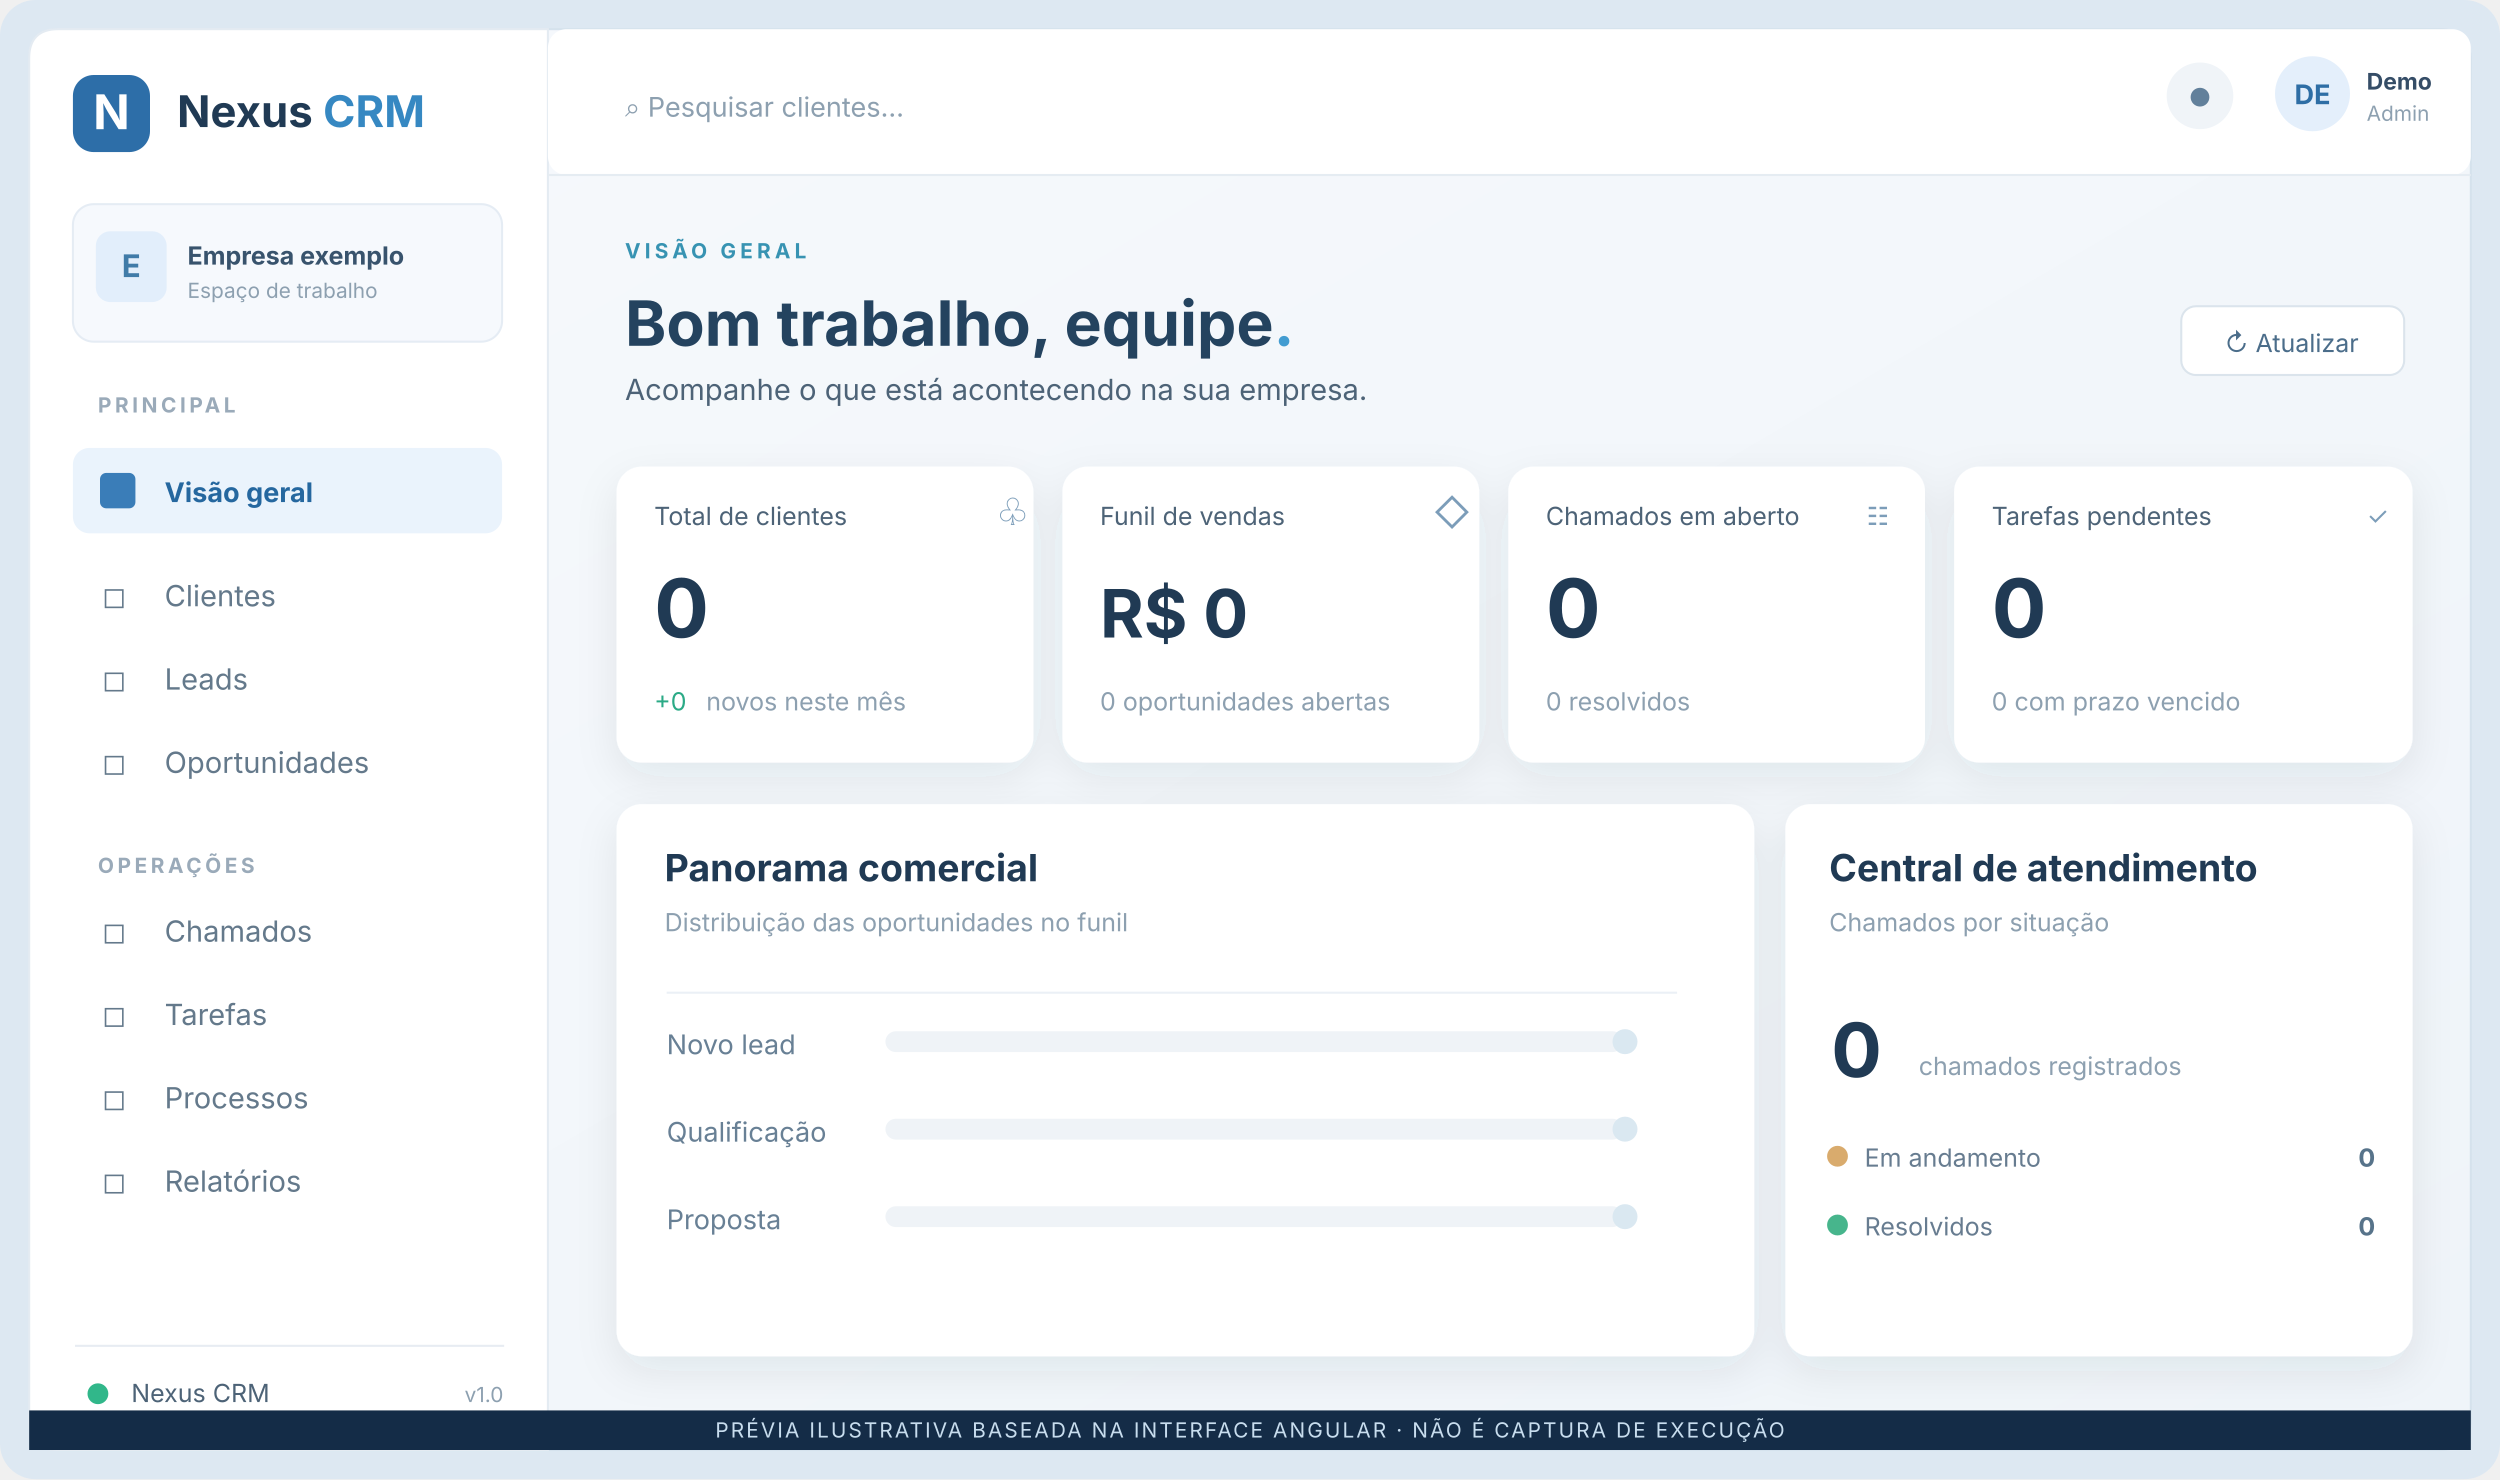
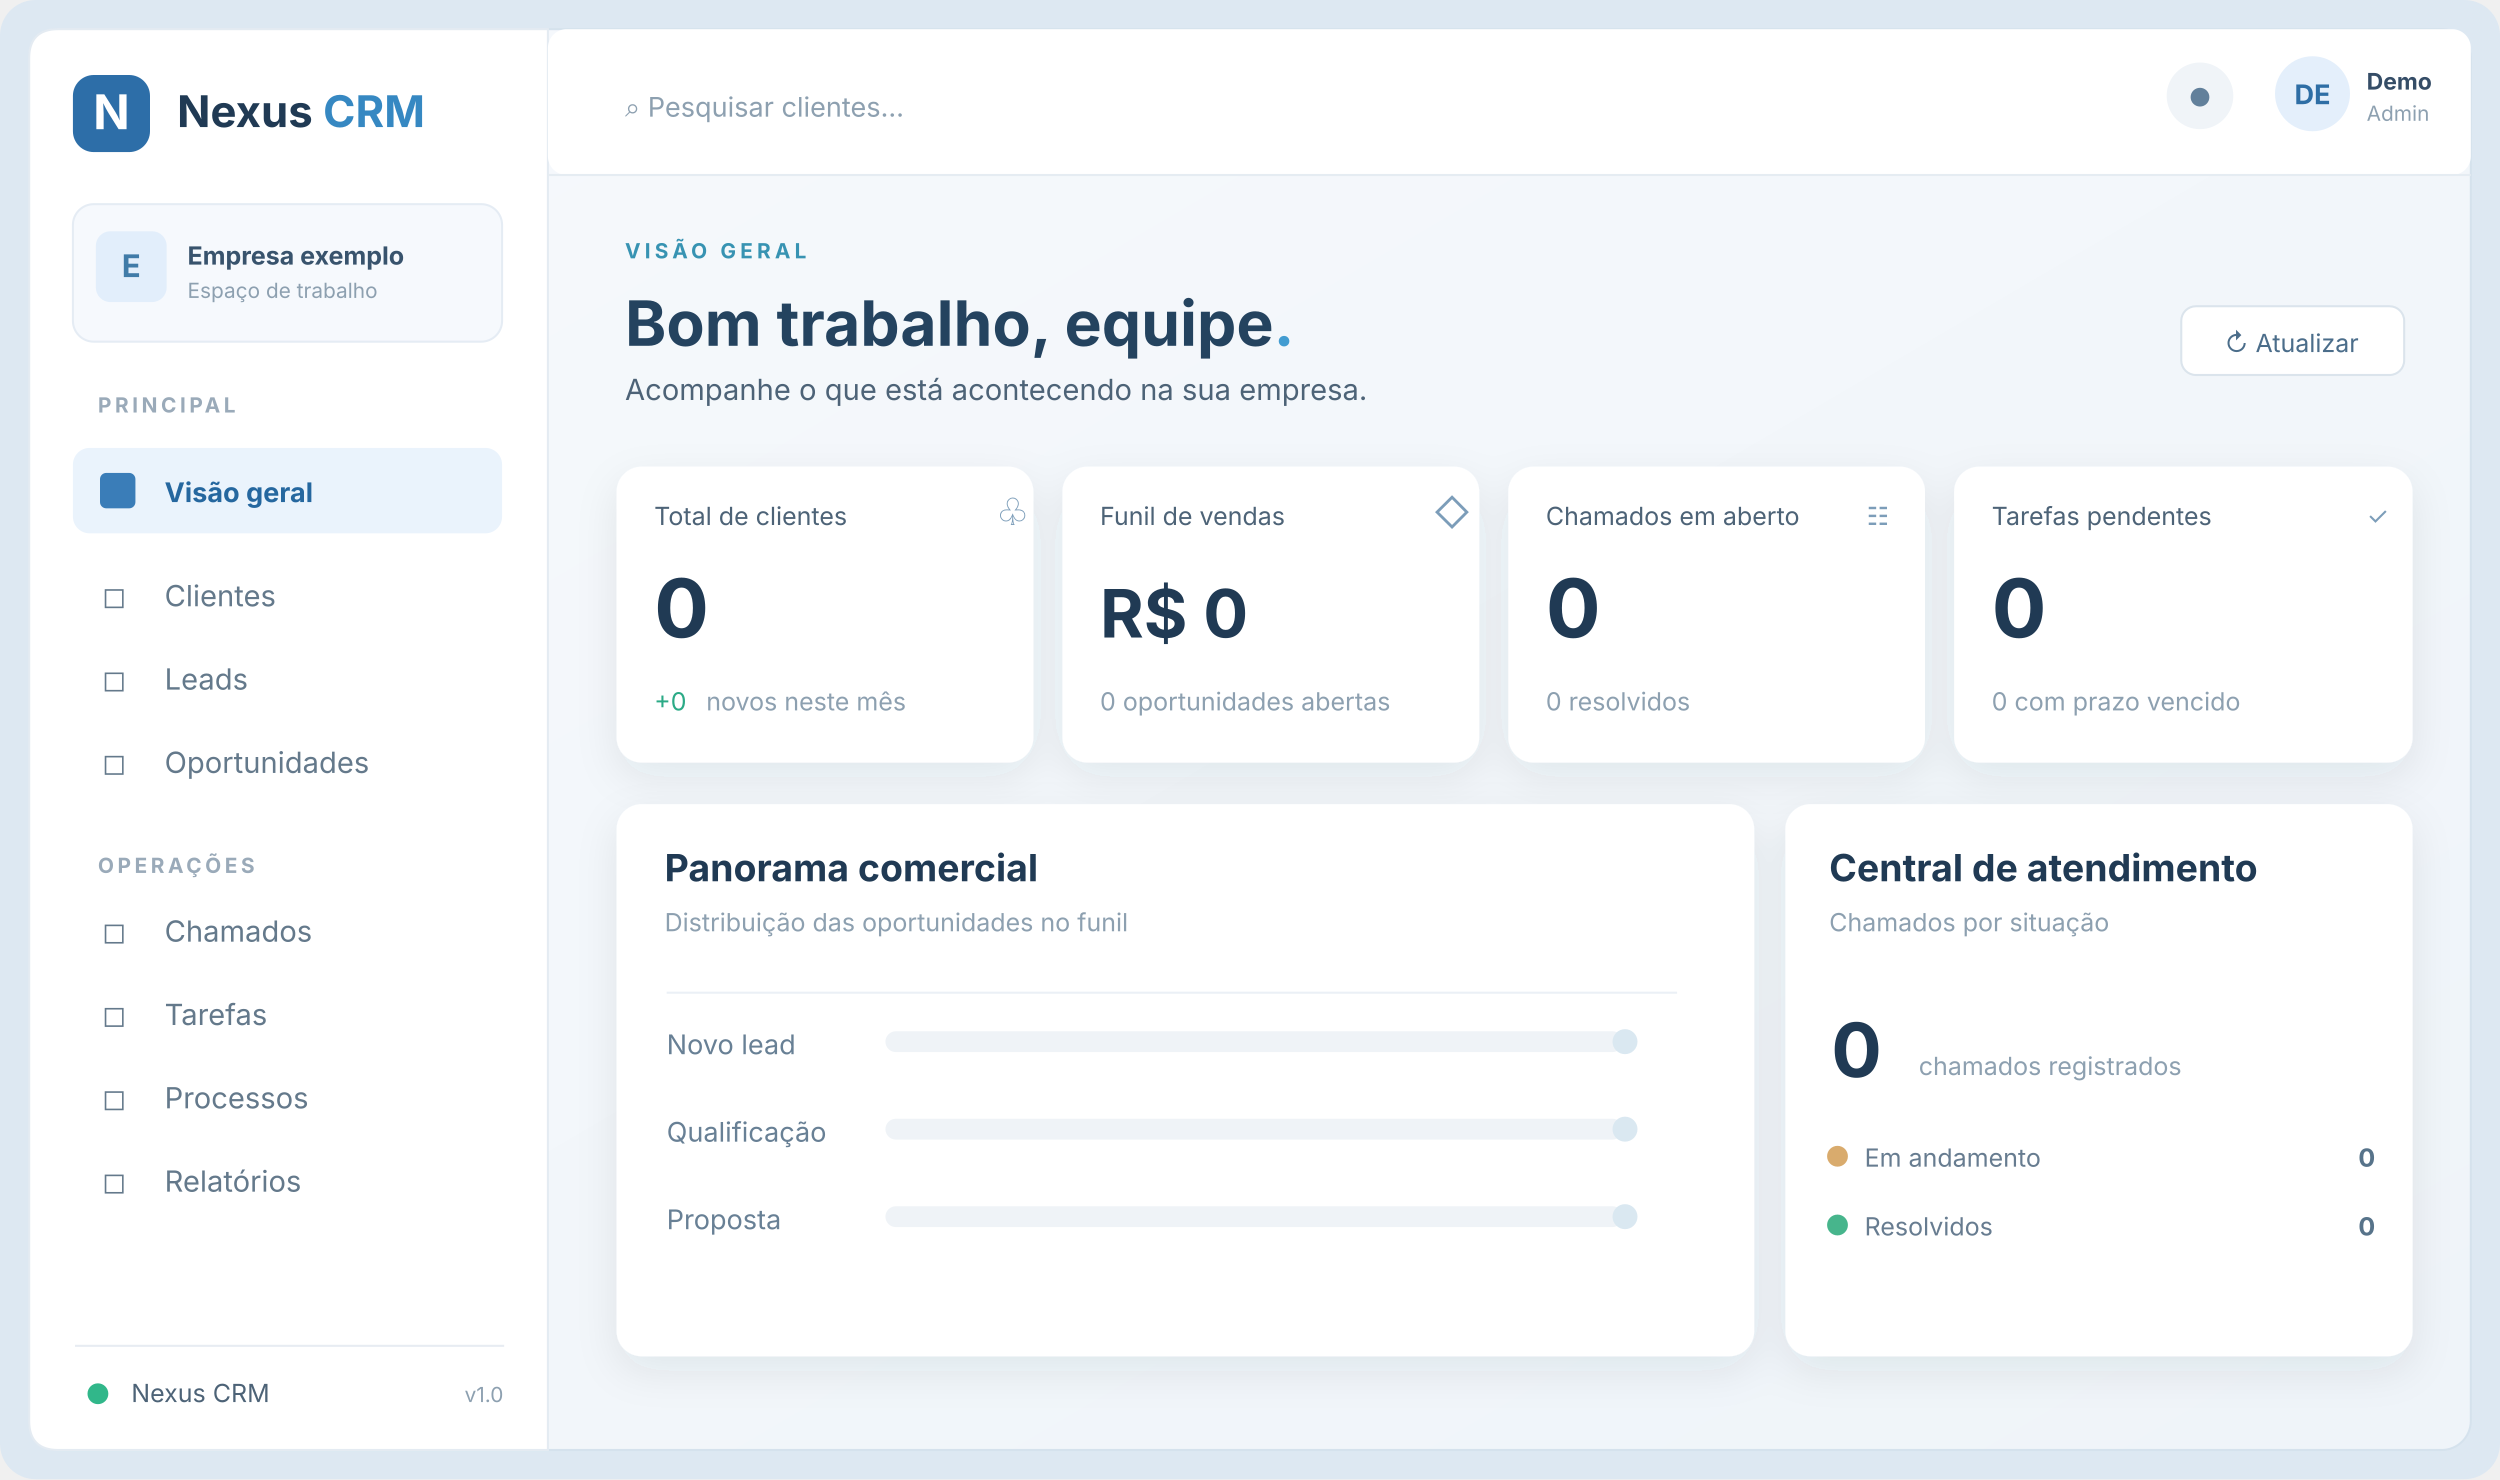
<svg xmlns="http://www.w3.org/2000/svg" viewBox="0 0 1200 710" width="1200" height="710" role="img" aria-label="Prévia ilustrativa do dashboard do Nexus CRM com menu lateral, indicadores, funil comercial e chamados">
  <defs>
    <linearGradient id="g" x1="0" y1="0" x2="1" y2="1">
      <stop stop-color="#F6F9FC" />
      <stop offset="1" stop-color="#EFF4F9" />
    </linearGradient>
    <filter id="shadow" x="-20%" y="-20%" width="140%" height="150%">
      <feDropShadow dx="0" dy="7" stdDeviation="10" flood-color="#173456" flood-opacity=".08" />
    </filter>
  </defs>
  <style>
text{font-family:Inter,Arial,Helvetica,sans-serif}
.h{fill:#203A54;font-weight:700}.body{fill:#4D6377}.muted{fill:#8DA0B0}.nav{fill:#64798B;font-size:14px}.small{font-size:12px}.tiny{font-size:10px}
</style>
  <rect width="1200" height="710" rx="17" fill="#DDE8F2" />
  <rect x="14" y="14" width="1172" height="682" rx="14" fill="url(#g)" stroke="#D5E2ED" />
  <path d="M28 14H263V696H28Q14 696 14 682V28Q14 14 28 14Z" fill="#FFFFFF" stroke="#E4EBF2" />
  <rect x="35" y="36" width="37" height="37" rx="10" fill="#2D6EA8" />
  <text x="53.5" y="62" text-anchor="middle" font-size="23" fill="#fff" font-weight="700">N</text>
  <text x="85" y="61" class="h" font-size="21">Nexus <tspan fill="#3688C2">CRM</tspan>
  </text>
  <rect x="35" y="98" width="206" height="66" rx="10" fill="#F6F9FD" stroke="#E5ECF4" />
  <rect x="46" y="111" width="34" height="34" rx="7" fill="#E2EEFB" />
  <text x="63" y="133" fill="#407BA8" font-size="15" text-anchor="middle" font-weight="700">E</text>
  <text x="90" y="127" fill="#38536D" font-size="12" font-weight="700">Empresa exemplo</text>
  <text x="90" y="143" class="muted tiny">Espaço de trabalho</text>
  <text x="47" y="198" font-size="10" fill="#9AAAB9" font-weight="700" letter-spacing="1.7">PRINCIPAL</text>
  <rect x="35" y="215" width="206" height="41" rx="8" fill="#EAF3FC" />
  <rect x="48" y="227" width="17" height="17" rx="3" fill="#3A7DB8" />
  <text x="79" y="241" fill="#25679F" font-size="13" font-weight="700">Visão geral</text>
  <g class="nav">
    <text x="49" y="291">◻</text>
    <text x="79" y="291">Clientes</text>
    <text x="49" y="331">◻</text>
    <text x="79" y="331">Leads</text>
    <text x="49" y="371">◻</text>
    <text x="79" y="371">Oportunidades</text>
  </g>
  <text x="47" y="419" font-size="10" fill="#9AAAB9" font-weight="700" letter-spacing="1.7">OPERAÇÕES</text>
  <g class="nav">
    <text x="49" y="452">◻</text>
    <text x="79" y="452">Chamados</text>
    <text x="49" y="492">◻</text>
    <text x="79" y="492">Tarefas</text>
    <text x="49" y="532">◻</text>
    <text x="79" y="532">Processos</text>
    <text x="49" y="572">◻</text>
    <text x="79" y="572">Relatórios</text>
  </g>
  <path d="M36 646H242" stroke="#E7ECF2" />
  <circle cx="47" cy="669" r="5" fill="#31B78A" />
  <text x="63" y="673" class="body" font-size="12">Nexus CRM</text>
  <text x="223" y="673" class="muted tiny">v1.0</text>
  <rect x="263" y="14" width="923" height="70" rx="9" fill="#FFFFFF" />
  <path d="M263 84H1186" stroke="#E5ECF2" />
  <text x="300" y="56" class="muted" font-size="13">⌕   Pesquisar clientes...</text>
  <rect x="1040" y="30" width="32" height="32" rx="16" fill="#F0F4F8" />
  <text x="1056" y="51" text-anchor="middle" fill="#62809B">●</text>
  <circle cx="1110" cy="45" r="18" fill="#E4EFFB" />
  <text x="1110" y="50" fill="#2E6EA5" font-size="13" text-anchor="middle" font-weight="700">DE</text>
  <text x="1136" y="43" fill="#354D67" font-size="11" font-weight="700">Demo</text>
  <text x="1136" y="58" class="muted tiny">Admin</text>
  <text x="300" y="124" fill="#3793B2" font-weight="700" font-size="10" letter-spacing="2">VISÃO GERAL</text>
  <text x="300" y="166" fill="#24435F" font-weight="750" font-size="30">Bom trabalho, equipe<tspan fill="#429CD1">.</tspan>
  </text>
  <text x="300" y="192" class="body" font-size="14">Acompanhe o que está acontecendo na sua empresa.</text>
  <rect x="1047" y="147" width="107" height="33" rx="7" fill="#FFFFFF" stroke="#DBE4EC" />
  <text x="1100" y="169" text-anchor="middle" fill="#4B6D8A" font-size="12">↻  Atualizar</text>
  <g filter="url(#shadow)">
    <rect x="296" y="224" width="200" height="142" rx="12" fill="#FFFFFF" />
    <rect x="510" y="224" width="200" height="142" rx="12" fill="#FFFFFF" />
    <rect x="724" y="224" width="200" height="142" rx="12" fill="#FFFFFF" />
    <rect x="938" y="224" width="220" height="142" rx="12" fill="#FFFFFF" />
  </g>
  <text x="314" y="252" font-size="12" class="body">Total de clientes</text>
  <text x="478" y="252" font-size="18" fill="#7C9DB9">♧</text>
  <text x="314" y="306" font-size="39" class="h">0</text>
  <text x="314" y="341" font-size="12" fill="#2BAA86">+0</text>
  <text x="339" y="341" class="muted" font-size="12">novos neste mês</text>
  <text x="528" y="252" font-size="12" class="body">Funil de vendas</text>
  <text x="688" y="252" font-size="17" fill="#7C9DB9">◇</text>
  <text x="528" y="306" font-size="32" class="h">R$ 0</text>
  <text x="528" y="341" class="muted" font-size="12">0 oportunidades abertas</text>
  <text x="742" y="252" font-size="12" class="body">Chamados em aberto</text>
  <text x="896" y="252" fill="#7C9DB9">☷</text>
  <text x="742" y="306" font-size="39" class="h">0</text>
  <text x="742" y="341" class="muted" font-size="12">0 resolvidos</text>
  <text x="956" y="252" font-size="12" class="body">Tarefas pendentes</text>
  <text x="1136" y="252" fill="#7C9DB9">✓</text>
  <text x="956" y="306" font-size="39" class="h">0</text>
  <text x="956" y="341" class="muted" font-size="12">0 com prazo vencido</text>
  <g filter="url(#shadow)">
    <rect x="296" y="386" width="546" height="265" rx="12" fill="#FFFFFF" />
    <rect x="857" y="386" width="301" height="265" rx="12" fill="#FFFFFF" />
  </g>
  <text x="319" y="423" class="h" font-size="18">Panorama comercial</text>
  <text x="319" y="447" class="muted" font-size="12">Distribuição das oportunidades no funil</text>
  <rect x="320" y="476" width="485" height="1" fill="#EBF0F6" />
  <text x="320" y="506" fill="#688095" font-size="13">Novo lead</text>
  <rect x="425" y="495" width="354" height="10" rx="5" fill="#EFF3F7" />
  <circle cx="780" cy="500" r="6" fill="#DAE8F1" />
  <text x="320" y="548" fill="#688095" font-size="13">Qualificação</text>
  <rect x="425" y="537" width="354" height="10" rx="5" fill="#EFF3F7" />
  <circle cx="780" cy="542" r="6" fill="#DAE8F1" />
  <text x="320" y="590" fill="#688095" font-size="13">Proposta</text>
  <rect x="425" y="579" width="354" height="10" rx="5" fill="#EFF3F7" />
  <circle cx="780" cy="584" r="6" fill="#DAE8F1" />
  <text x="878" y="423" class="h" font-size="18">Central de atendimento</text>
  <text x="878" y="447" class="muted" font-size="12">Chamados por situação</text>
  <text x="879" y="517" class="h" font-size="36">0</text>
  <text x="921" y="516" class="muted" font-size="12">chamados registrados</text>
  <circle cx="882" cy="555" r="5" fill="#D9AB6D" />
  <text x="895" y="560" fill="#677C90" font-size="12">Em andamento</text>
  <text x="1132" y="560" font-weight="700" fill="#57738A" font-size="12">0</text>
  <circle cx="882" cy="588" r="5" fill="#47B58C" />
  <text x="895" y="593" fill="#677C90" font-size="12">Resolvidos</text>
  <text x="1132" y="593" font-weight="700" fill="#57738A" font-size="12">0</text>
-   <rect x="14" y="677" width="1172" height="19" fill="#142C47" />
-   <text x="600" y="690" text-anchor="middle" fill="#C8DDEE" font-size="10" letter-spacing="1">PRÉVIA ILUSTRATIVA BASEADA NA INTERFACE ANGULAR · NÃO É CAPTURA DE EXECUÇÃO</text>
</svg>
